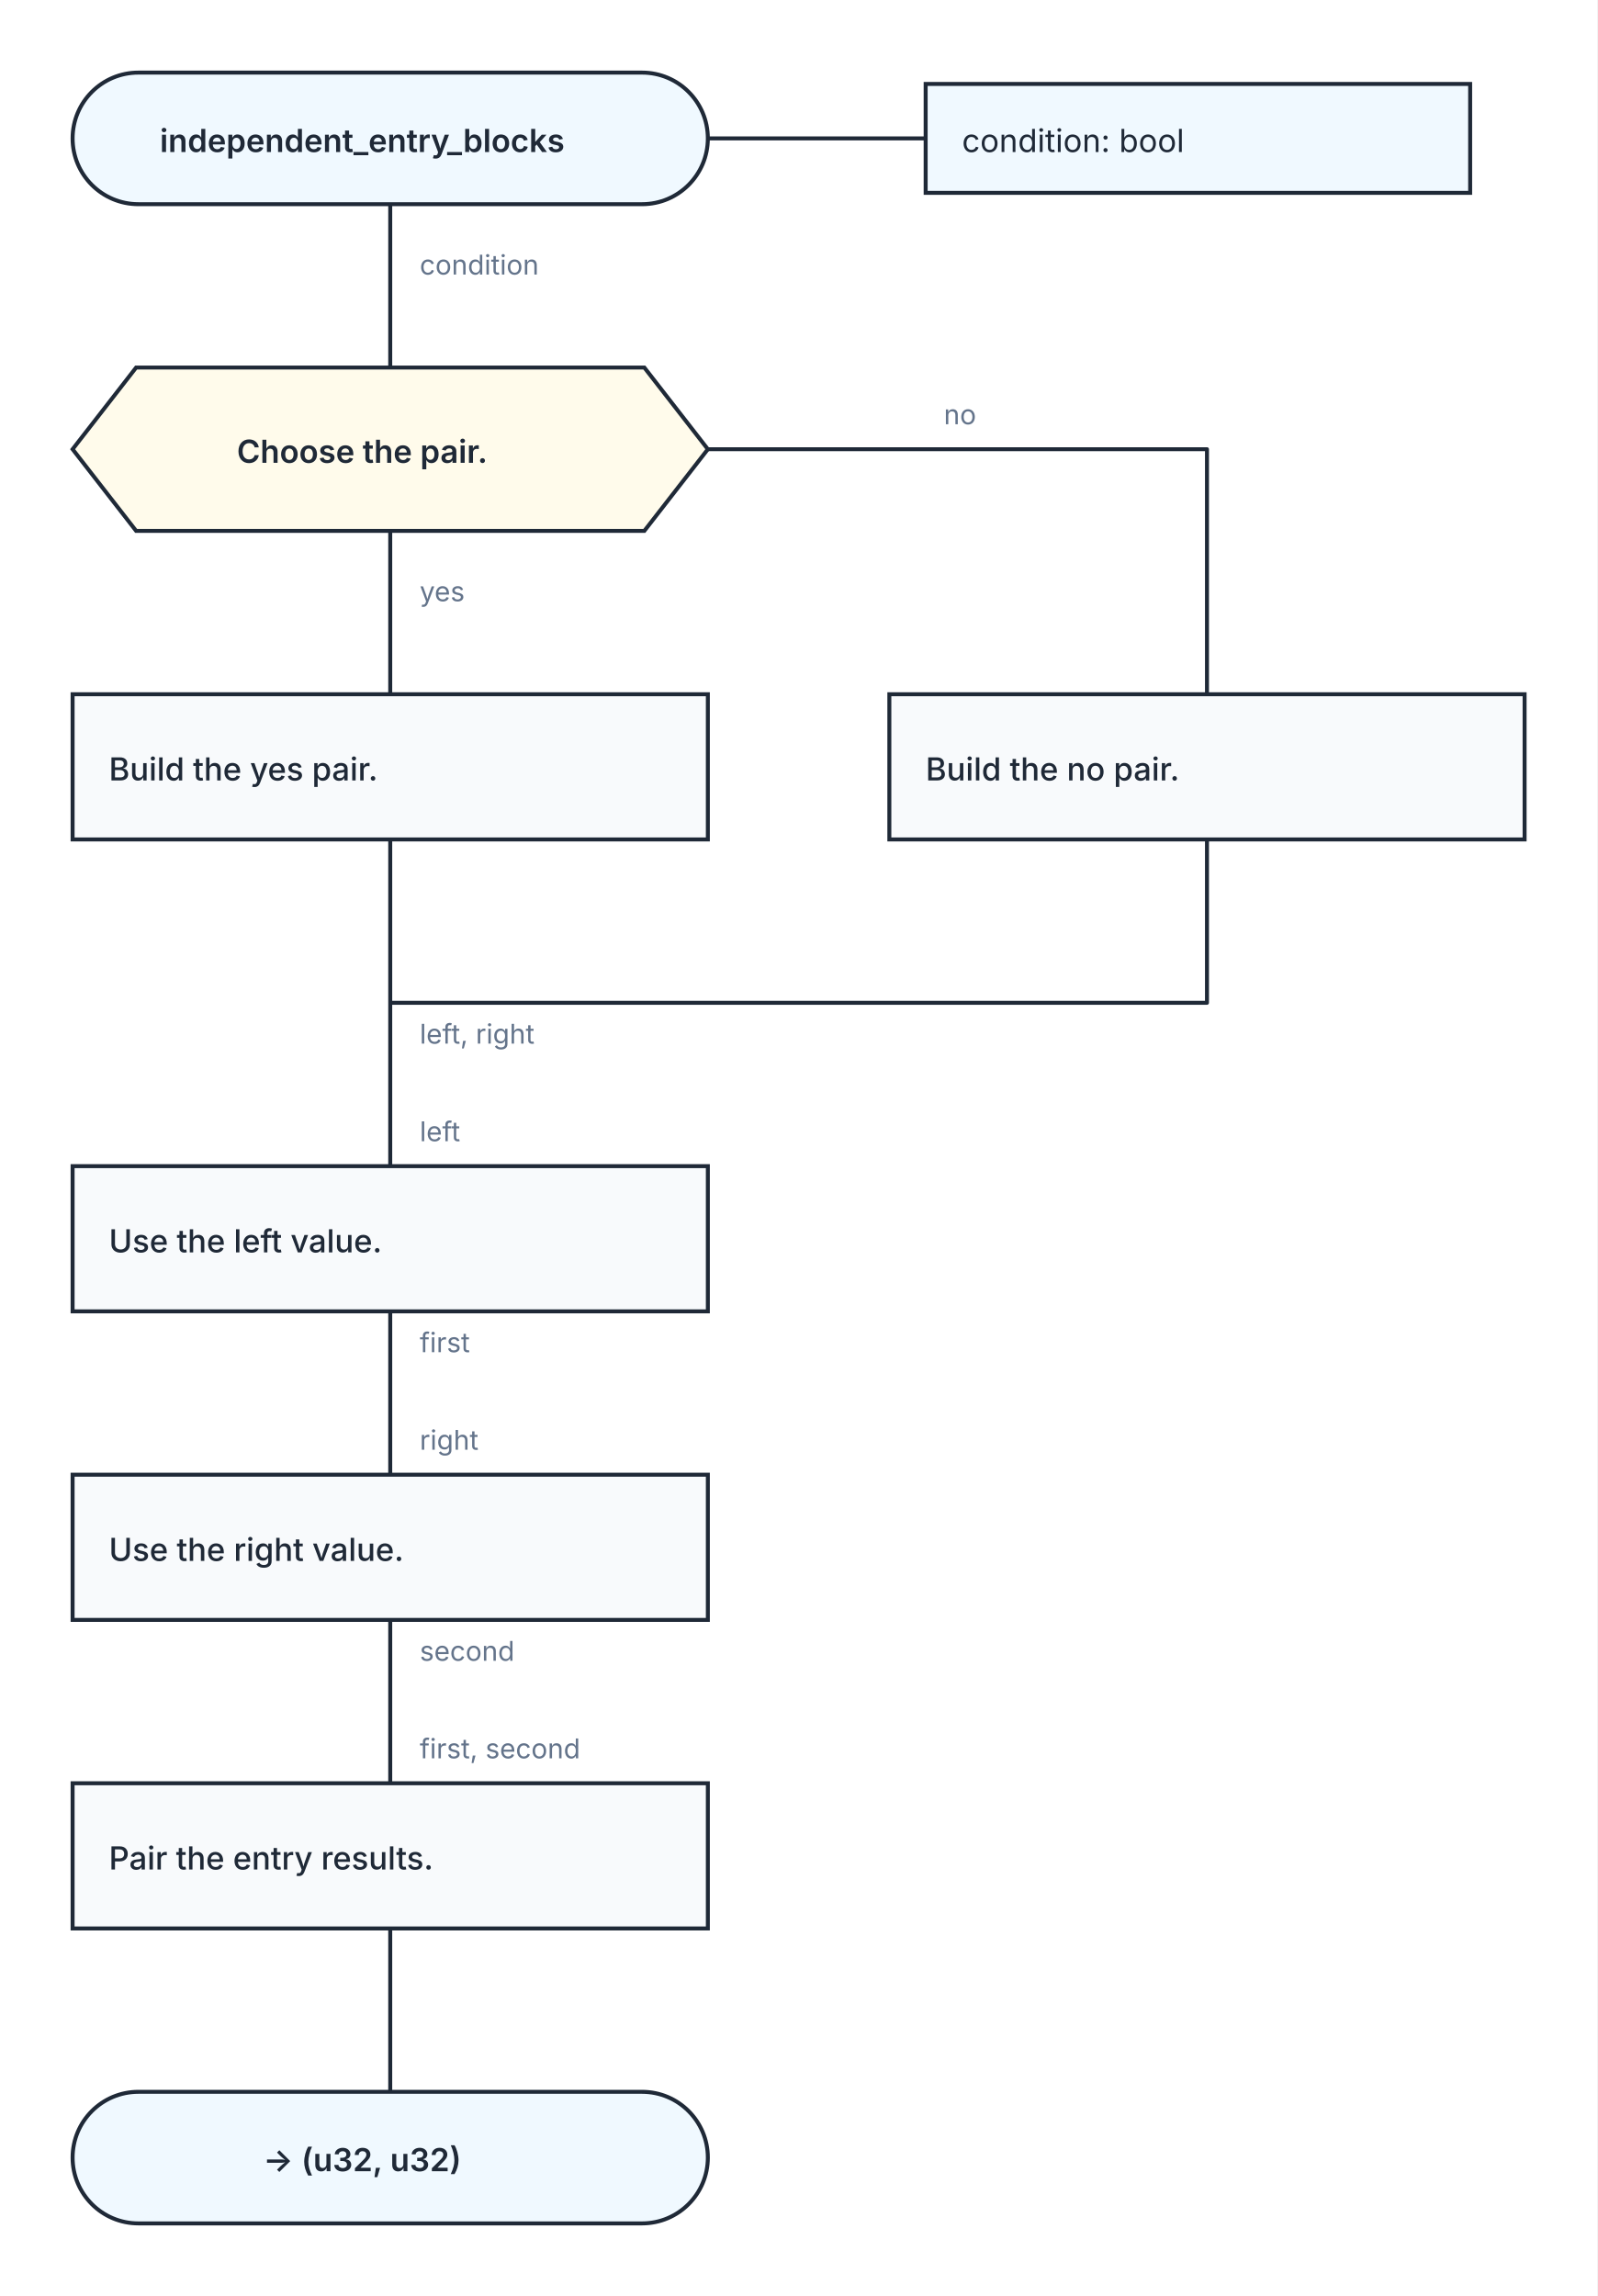
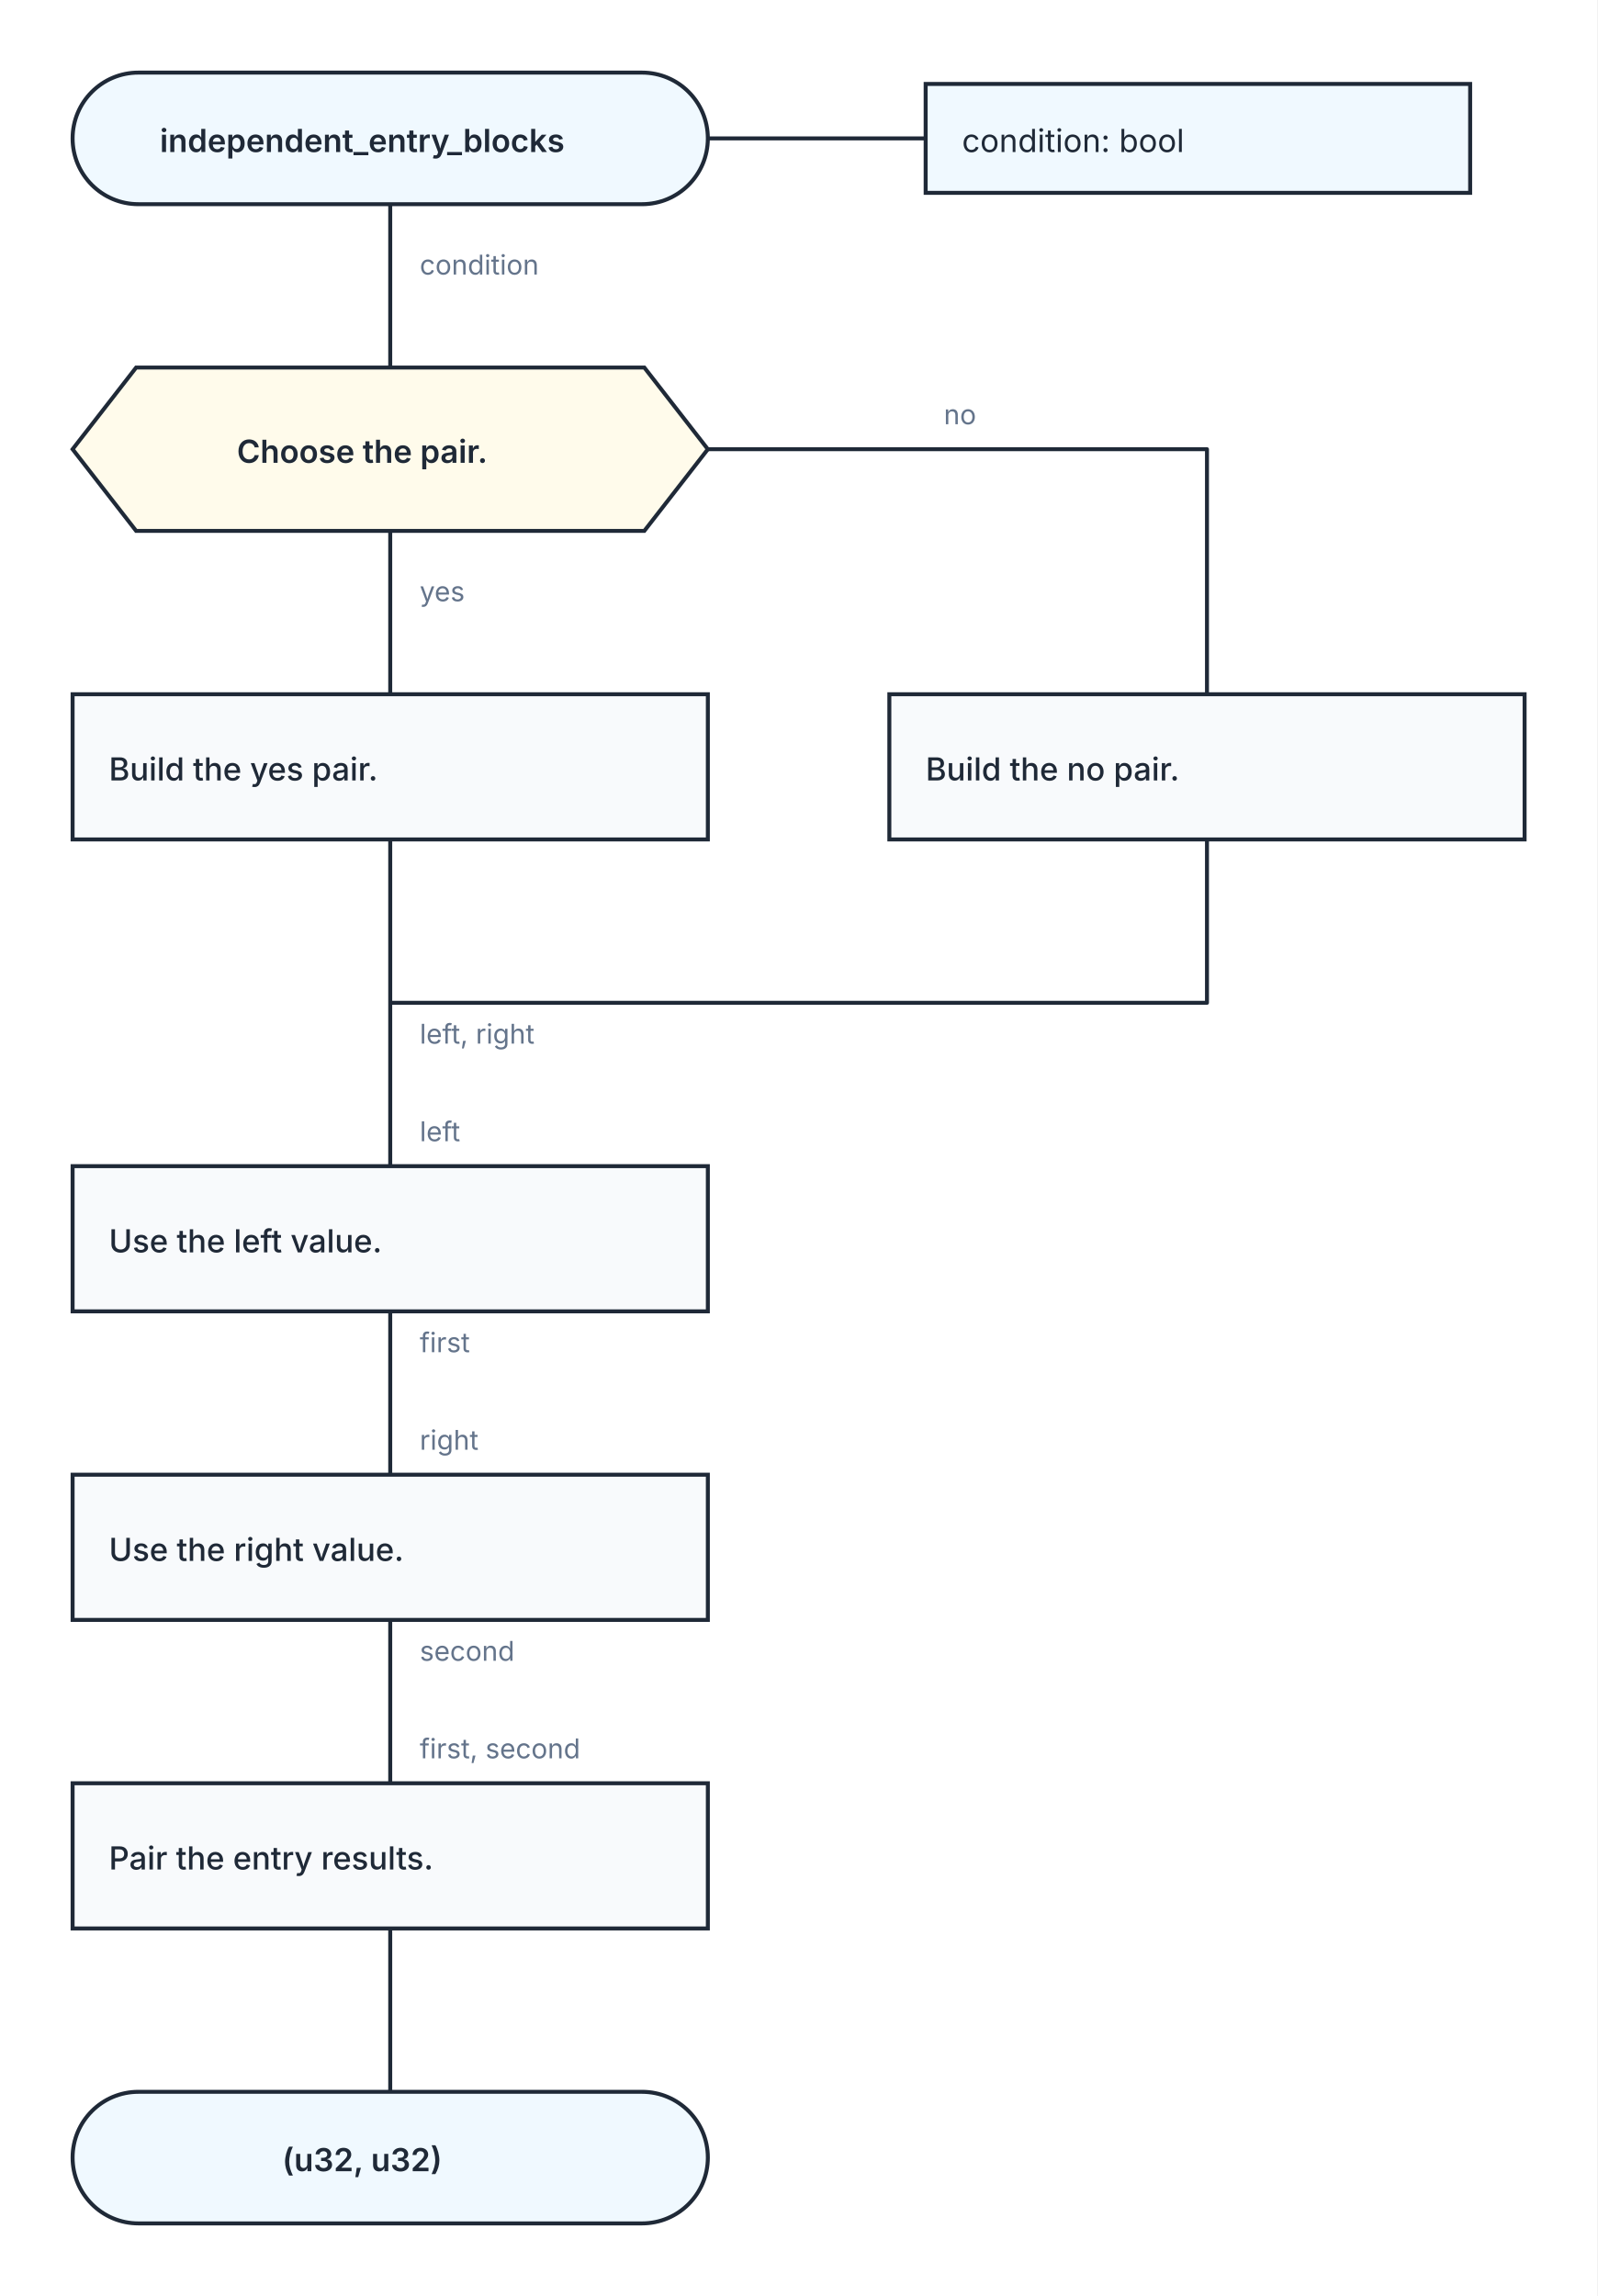
<svg xmlns="http://www.w3.org/2000/svg" width="704" height="1012" viewBox="0 0 704 1012" role="img" aria-labelledby="kaalang-title" aria-describedby="kaalang-description">
  <defs>
    <style>
      svg { color: #1f2937; font-family: Inter, ui-sans-serif, system-ui, -apple-system, BlinkMacSystemFont, "Segoe UI", sans-serif; text-rendering: optimizeLegibility; }
      .connection { fill: none; stroke: currentColor; stroke-width: 1.75; stroke-linecap: square; stroke-linejoin: round; }
      .connection-label { fill: #64748b; font-size: 12px; font-weight: 400; paint-order: stroke; stroke: #ffffff; stroke-width: 5px; stroke-linejoin: round; text-anchor: start; }
      .branch-label { fill: currentColor; font-weight: 500; }
      .parameter-link { fill: none; stroke: currentColor; stroke-width: 1.75; }
      .node-shape { fill: #ffffff; stroke: currentColor; stroke-width: 1.75; }
      .start .node-shape, .end .node-shape, .parameter-panel .node-shape { fill: #f0f9ff; }
      .action .node-shape { fill: #f8fafc; }
      .question .node-shape { fill: #fffbeb; }
      .select .node-shape, .case .node-shape { fill: #f5f3ff; }
      .label { fill: currentColor; font-size: 14px; text-anchor: middle; }
      .start .label, .question .label, .select .label, .case .label, .end .label { font-weight: 600; }
      .action .label { font-weight: 500; text-anchor: start; }
      .parameter-panel .label { font-weight: 400; text-anchor: start; }
    </style>
  </defs>
  <rect width="100%" height="100%" fill="#ffffff" />
  <g class="connections">
    <path class="connection" d="       M 172 90 L 172 162       M 172 234 L 172 306       M 312 198 L 532 198 L 532 306       M 172 370 L 172 442       M 532 370 L 532 442 L 172 442       M 172 578 L 172 650       M 172 714 L 172 786       M 172 850 L 172 922       M 172 442 L 172 514     " />
    <text class="connection-label" x="185" y="460" xml:space="preserve">
      <tspan x="185" dy="0">left, right</tspan>
    </text>
    <text class="connection-label" x="185" y="121" xml:space="preserve">
      <tspan x="185" dy="0">condition</tspan>
    </text>
    <text class="connection-label" x="185" y="265" xml:space="preserve">
      <tspan x="185" dy="0">yes</tspan>
    </text>
    <text class="connection-label" x="416" y="187" xml:space="preserve">
      <tspan x="416" dy="0">no</tspan>
    </text>
    <text class="connection-label" x="185" y="596" xml:space="preserve">
      <tspan x="185" dy="0">first</tspan>
    </text>
    <text class="connection-label" x="185" y="732" xml:space="preserve">
      <tspan x="185" dy="0">second</tspan>
    </text>
    <text class="connection-label" x="185" y="503" xml:space="preserve">
      <tspan x="185" dy="0">left</tspan>
    </text>
    <text class="connection-label" x="185" y="639" xml:space="preserve">
      <tspan x="185" dy="0">right</tspan>
    </text>
    <text class="connection-label" x="185" y="775" xml:space="preserve">
      <tspan x="185" dy="0">first, second</tspan>
    </text>
  </g>
  <g class="nodes">
    <path class="parameter-link" d="M 312 61 L 408 61" />
    <g class="parameter-panel" transform="translate(528 61)">
      <rect class="node-shape" x="-120" y="-24" width="240" height="48" />
      <text class="label" x="-104" y="6" xml:space="preserve">
        <tspan x="-104" dy="0">condition: bool</tspan>
      </text>
    </g>
    <g class="node start" transform="translate(172 61)">
      <rect class="node-shape" x="-140" y="-29" width="280" height="58" rx="29" />
      <text class="label" y="6" xml:space="preserve">
        <tspan x="0" dy="0">independent_entry_blocks</tspan>
      </text>
    </g>
    <g class="node question" transform="translate(172 198)">
      <polygon class="node-shape" points="-112,-36 112,-36 140,0 112,36 -112,36 -140,0" />
      <text class="label" y="6" xml:space="preserve">
        <tspan x="0" dy="0">Choose the pair.</tspan>
      </text>
    </g>
    <g class="node action" transform="translate(172 338)">
      <rect class="node-shape" x="-140" y="-32" width="280" height="64" />
      <text class="label" y="6" xml:space="preserve">
        <tspan x="-124" dy="0">Build the yes pair.</tspan>
      </text>
    </g>
    <g class="node action" transform="translate(532 338)">
      <rect class="node-shape" x="-140" y="-32" width="280" height="64" />
      <text class="label" y="6" xml:space="preserve">
        <tspan x="-124" dy="0">Build the no pair.</tspan>
      </text>
    </g>
    <g class="node action" transform="translate(172 546)">
      <rect class="node-shape" x="-140" y="-32" width="280" height="64" />
      <text class="label" y="6" xml:space="preserve">
        <tspan x="-124" dy="0">Use the left value.</tspan>
      </text>
    </g>
    <g class="node action" transform="translate(172 682)">
      <rect class="node-shape" x="-140" y="-32" width="280" height="64" />
      <text class="label" y="6" xml:space="preserve">
        <tspan x="-124" dy="0">Use the right value.</tspan>
      </text>
    </g>
    <g class="node action" transform="translate(172 818)">
      <rect class="node-shape" x="-140" y="-32" width="280" height="64" />
      <text class="label" y="6" xml:space="preserve">
        <tspan x="-124" dy="0">Pair the entry results.</tspan>
      </text>
    </g>
    <g class="node end" transform="translate(172 951)">
      <rect class="node-shape" x="-140" y="-29" width="280" height="58" rx="29" />
      <text class="label" y="6" xml:space="preserve">
-         <tspan x="0" dy="0">-&gt; (u32, u32)</tspan>
+         <tspan x="0" dy="0">(u32, u32)</tspan>
      </text>
    </g>
  </g>
</svg>
